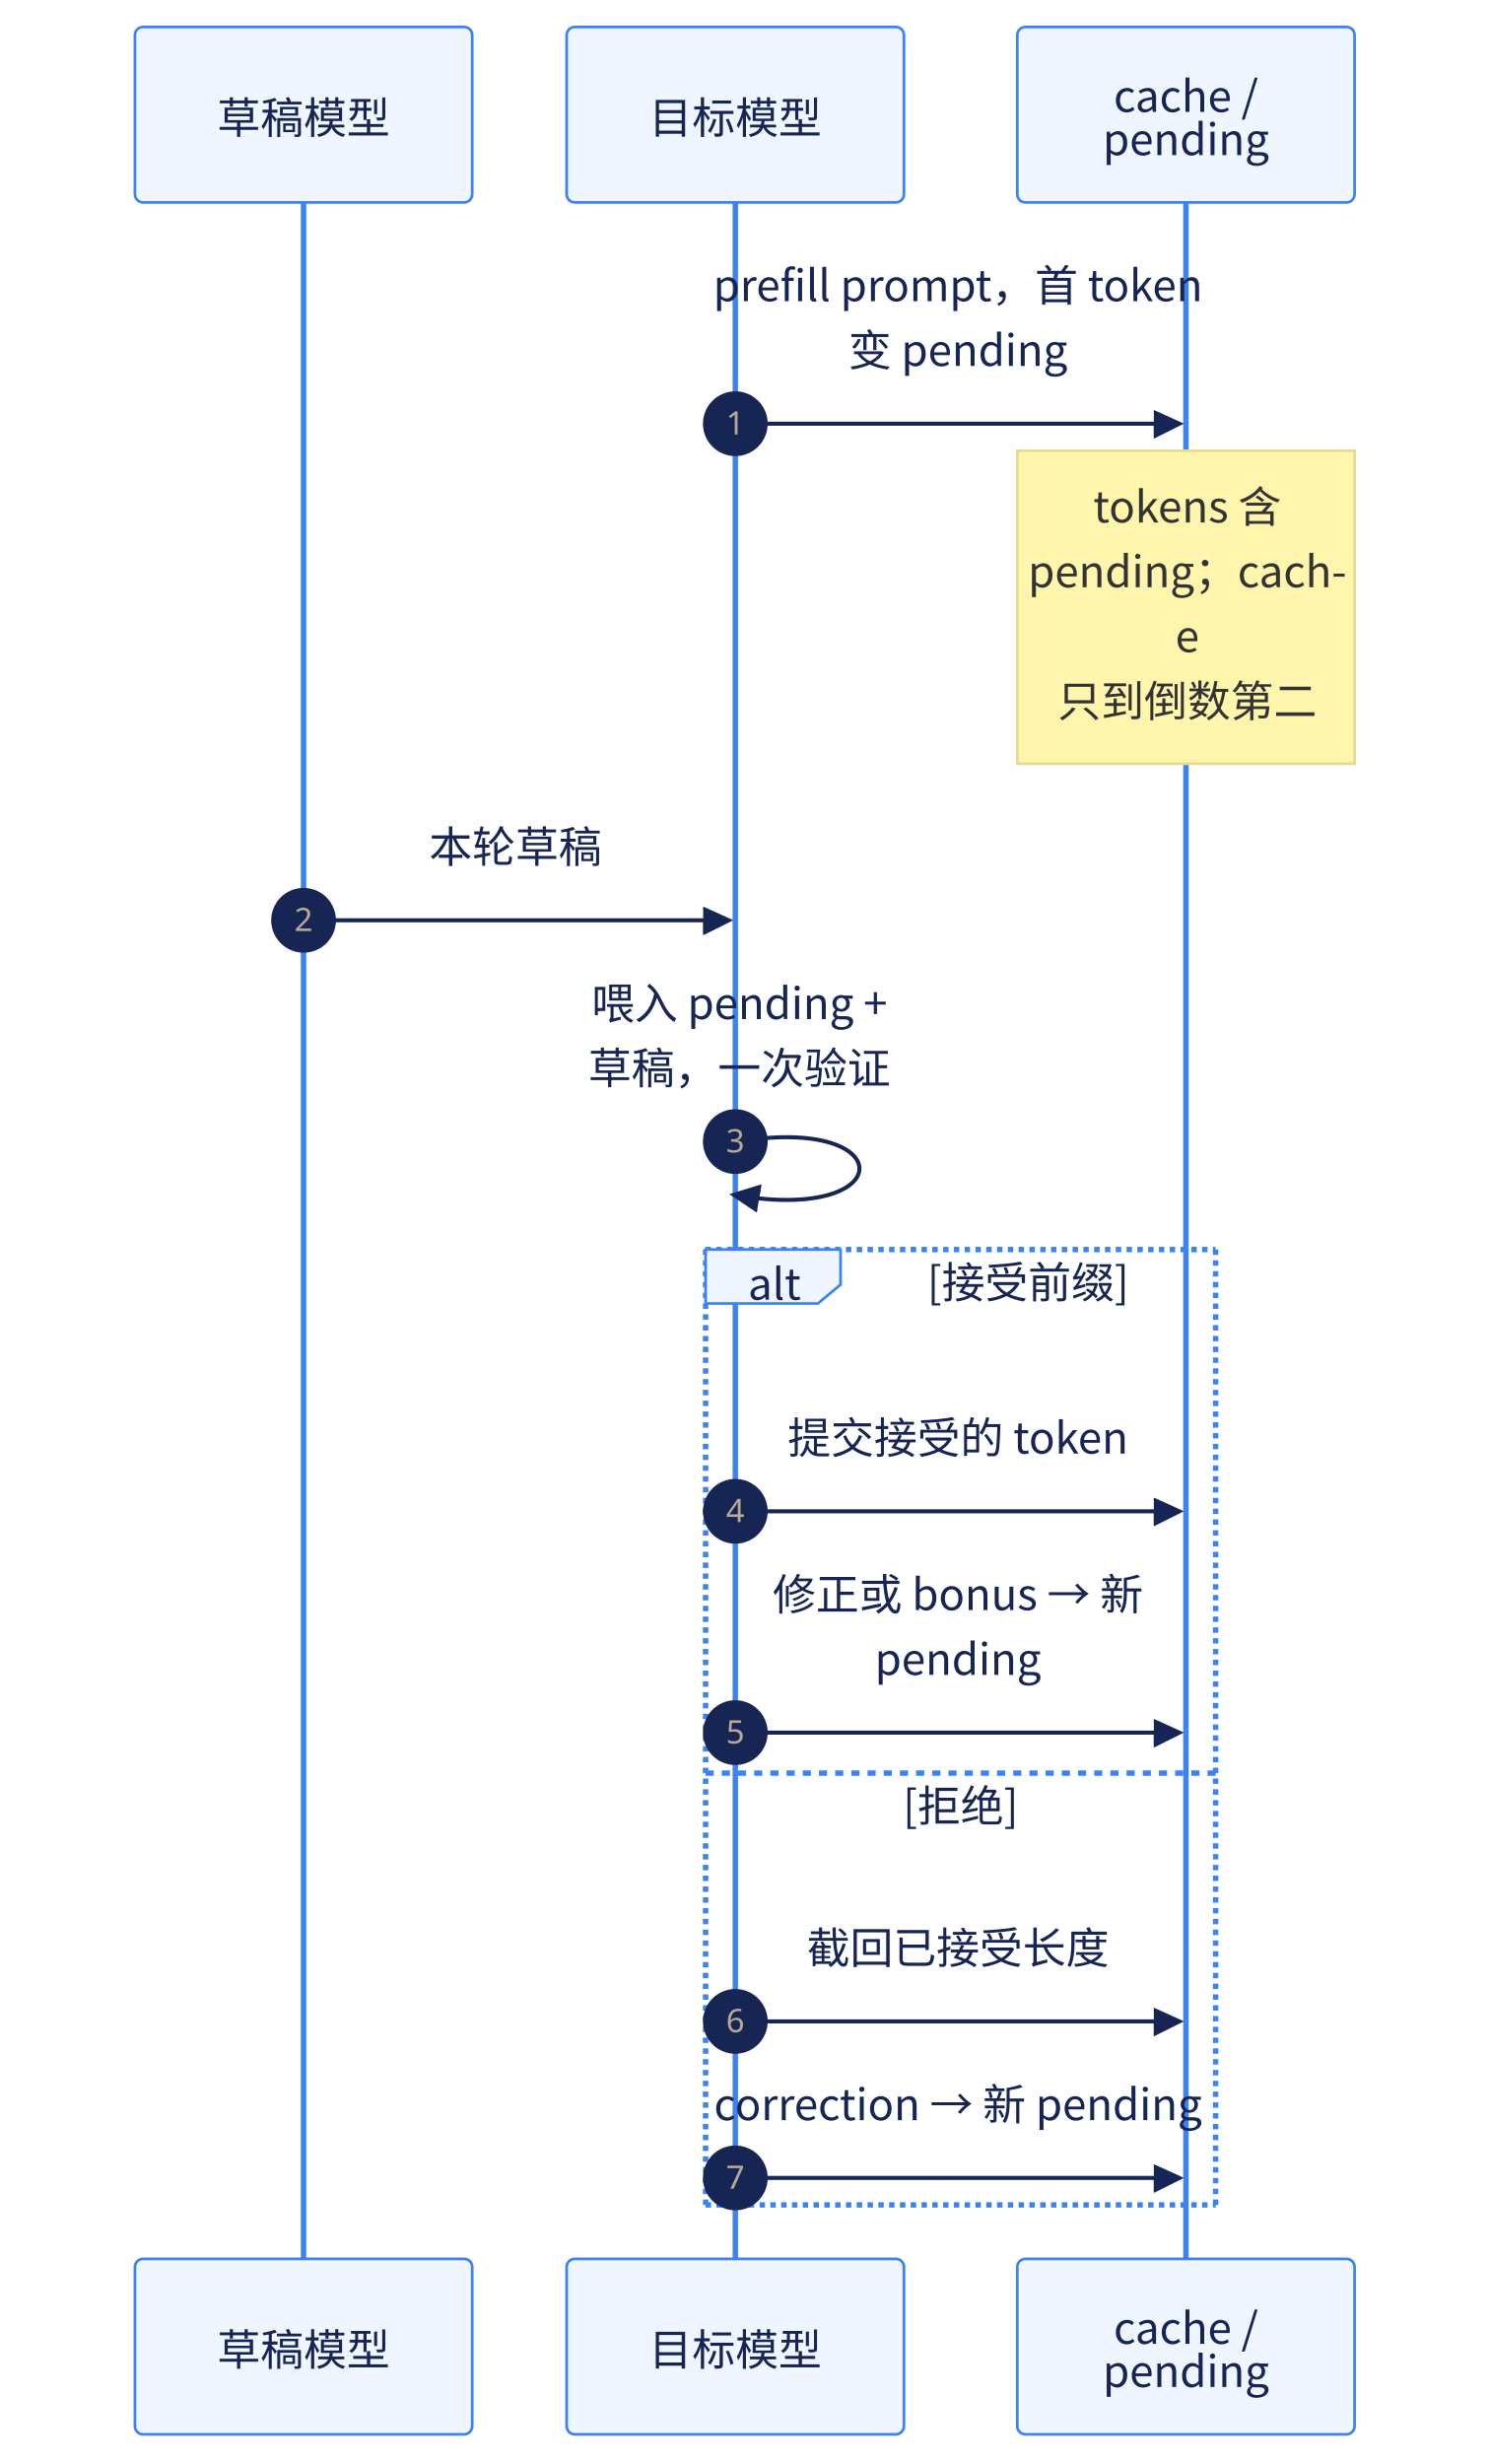
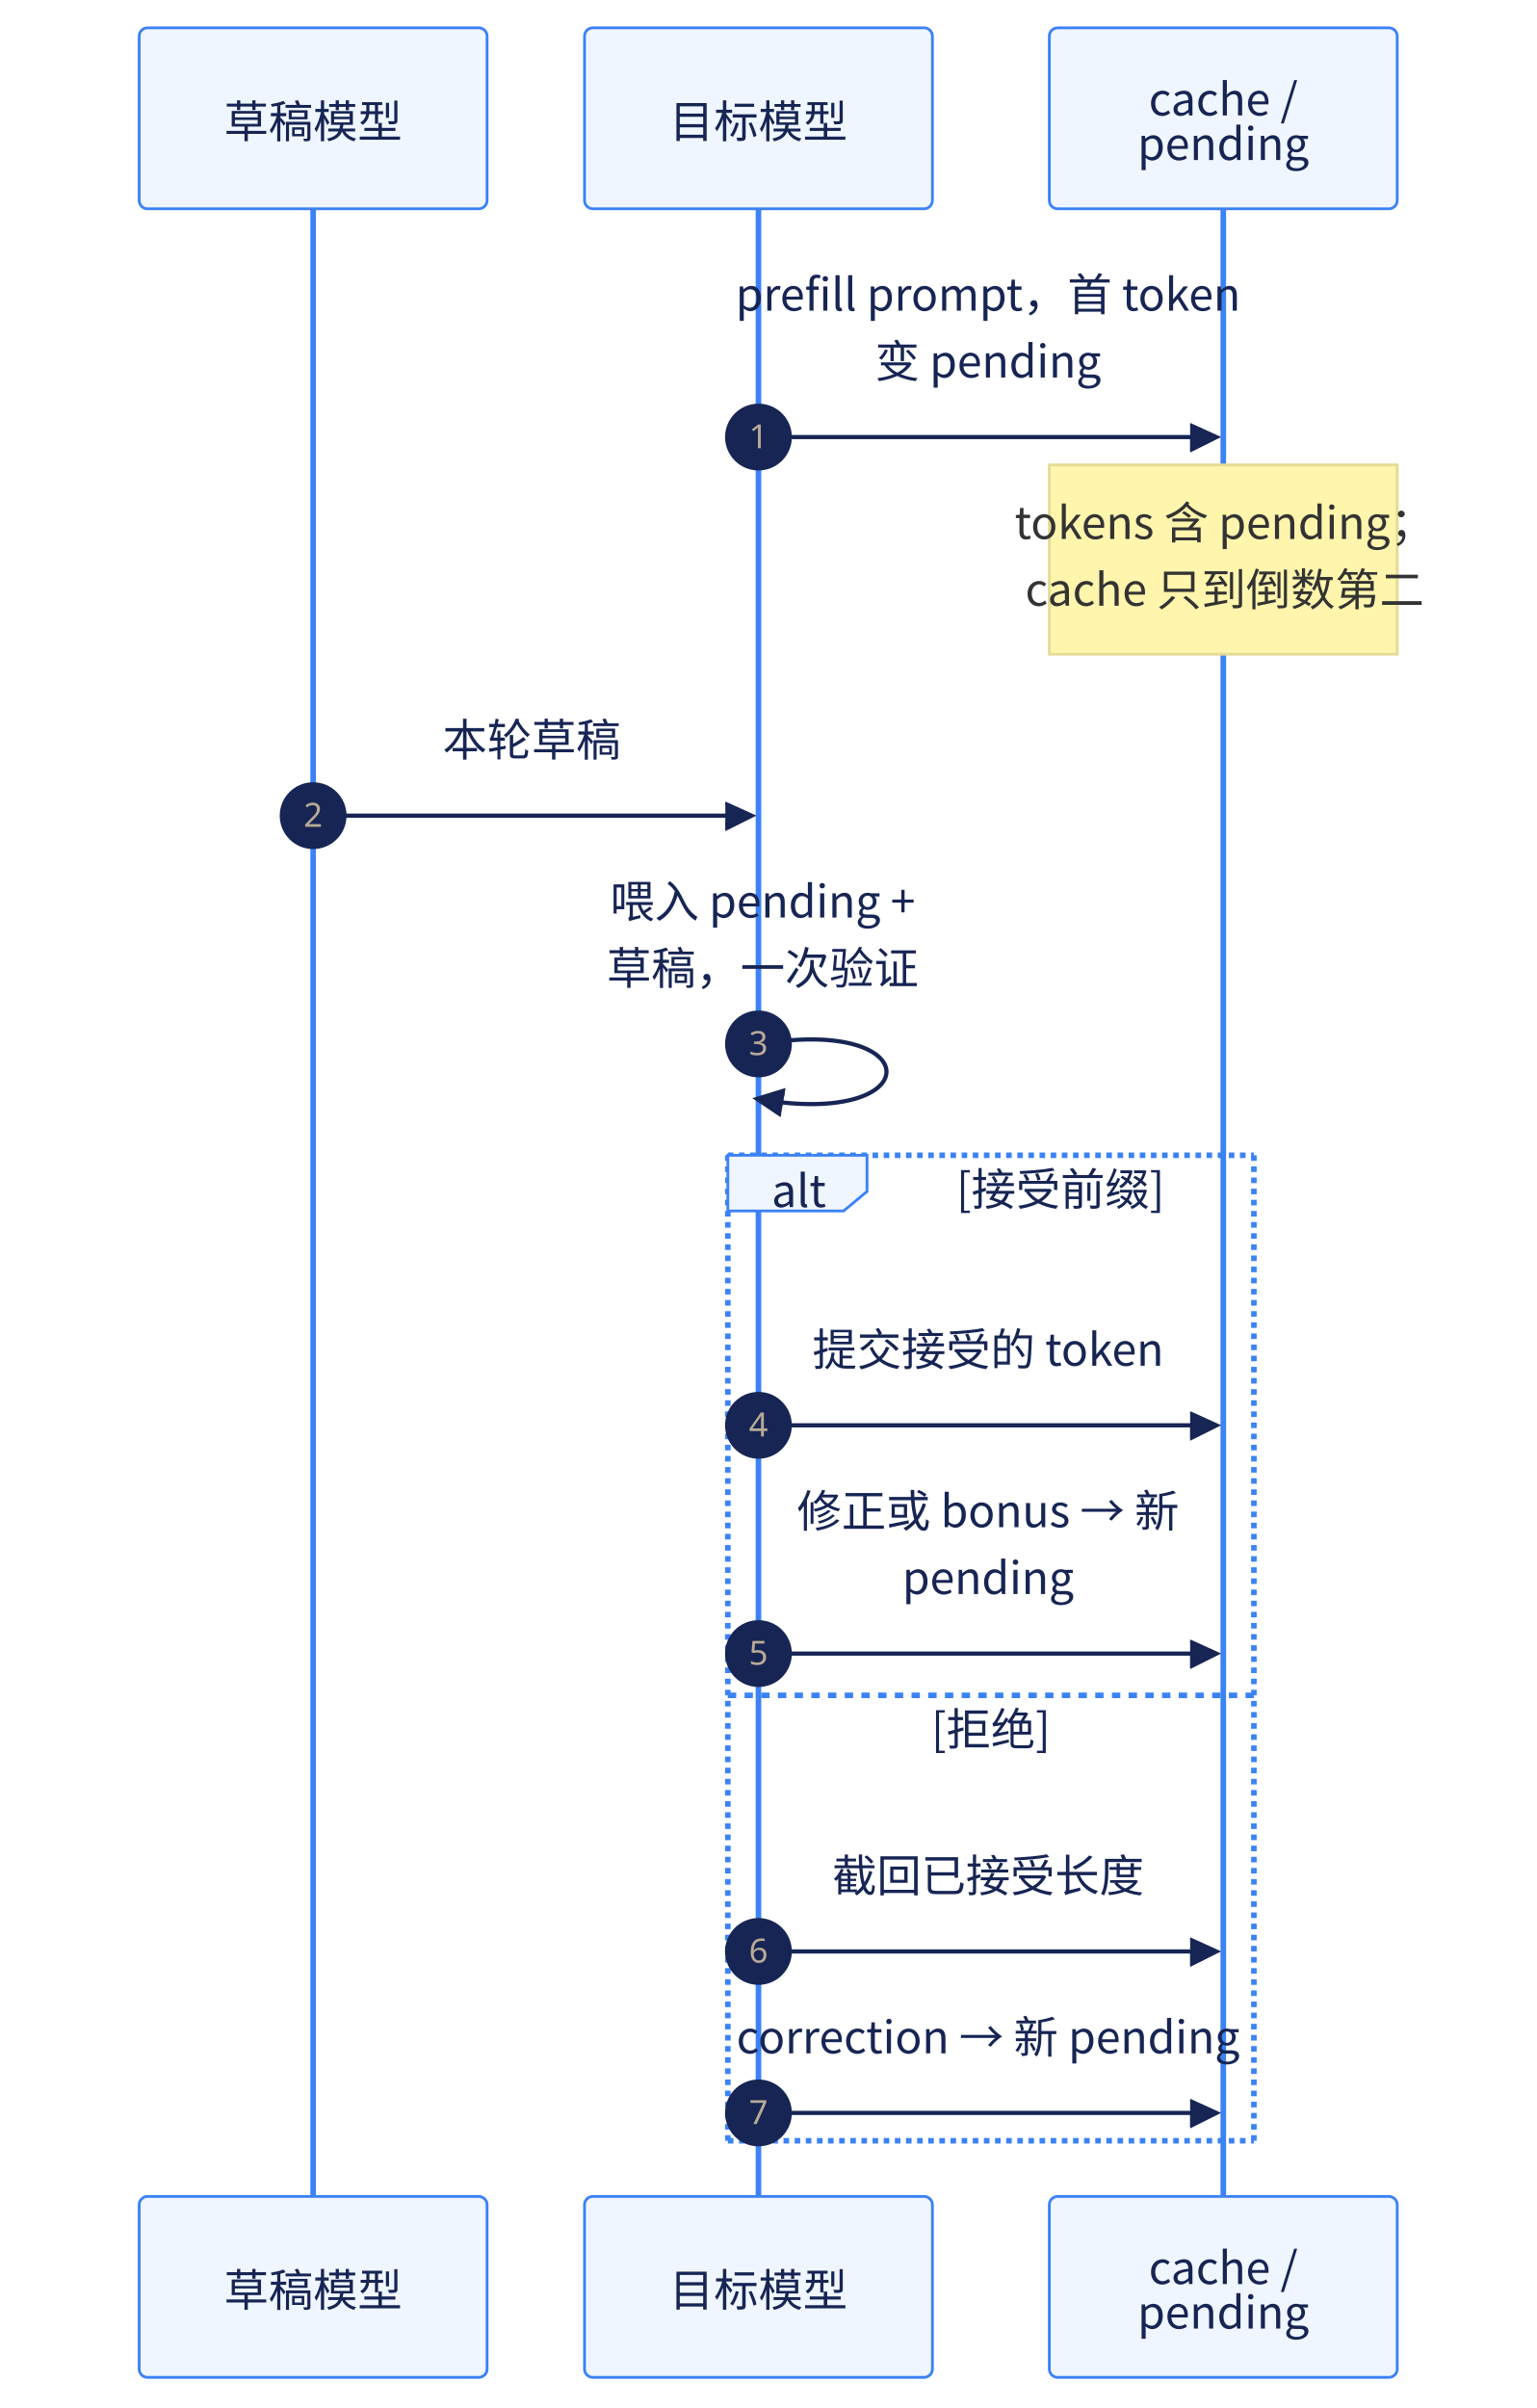
- <svg xmlns="http://www.w3.org/2000/svg" id="my-svg" viewBox="-50 -10 552 913" role="graphics-document document" aria-roledescription="sequence" aria-describedby="chart-desc-my-svg" aria-labelledby="chart-title-my-svg" width="552" height="913">
+ <svg xmlns="http://www.w3.org/2000/svg" id="my-svg" viewBox="-50 -10 552 865" role="graphics-document document" aria-roledescription="sequence" aria-describedby="chart-desc-my-svg" aria-labelledby="chart-title-my-svg" width="552" height="865">
  <g>
-     <rect x="327" y="827" fill="#eaeaea" stroke="#666" width="125" height="65" name="Cache" rx="3" ry="3" class="actor actor-bottom" />
-     <text x="389.5" y="859.5" dominant-baseline="central" alignment-baseline="central" class="actor actor-box" style="text-anchor: middle; font-size: 16px; font-weight: 400; font-family: &quot;PingFang SC&quot;, &quot;Noto Sans CJK SC&quot;, &quot;Microsoft YaHei&quot;, sans-serif;">
+     <rect x="327" y="779" fill="#eaeaea" stroke="#666" width="125" height="65" name="Cache" rx="3" ry="3" class="actor actor-bottom" />
+     <text x="389.5" y="811.5" dominant-baseline="central" alignment-baseline="central" class="actor actor-box" style="text-anchor: middle; font-size: 16px; font-weight: 400; font-family: &quot;PingFang SC&quot;, &quot;Noto Sans CJK SC&quot;, &quot;Microsoft YaHei&quot;, sans-serif;">
      <tspan x="389.5" dy="-8">cache /</tspan>
    </text>
-     <text x="389.5" y="859.5" dominant-baseline="central" alignment-baseline="central" class="actor actor-box" style="text-anchor: middle; font-size: 16px; font-weight: 400; font-family: &quot;PingFang SC&quot;, &quot;Noto Sans CJK SC&quot;, &quot;Microsoft YaHei&quot;, sans-serif;">
+     <text x="389.5" y="811.5" dominant-baseline="central" alignment-baseline="central" class="actor actor-box" style="text-anchor: middle; font-size: 16px; font-weight: 400; font-family: &quot;PingFang SC&quot;, &quot;Noto Sans CJK SC&quot;, &quot;Microsoft YaHei&quot;, sans-serif;">
      <tspan x="389.5" dy="8">pending</tspan>
    </text>
  </g>
  <g>
-     <rect x="160" y="827" fill="#eaeaea" stroke="#666" width="125" height="65" name="Target" rx="3" ry="3" class="actor actor-bottom" />
-     <text x="222.5" y="859.5" dominant-baseline="central" alignment-baseline="central" class="actor actor-box" style="text-anchor: middle; font-size: 16px; font-weight: 400; font-family: &quot;PingFang SC&quot;, &quot;Noto Sans CJK SC&quot;, &quot;Microsoft YaHei&quot;, sans-serif;">
+     <rect x="160" y="779" fill="#eaeaea" stroke="#666" width="125" height="65" name="Target" rx="3" ry="3" class="actor actor-bottom" />
+     <text x="222.5" y="811.5" dominant-baseline="central" alignment-baseline="central" class="actor actor-box" style="text-anchor: middle; font-size: 16px; font-weight: 400; font-family: &quot;PingFang SC&quot;, &quot;Noto Sans CJK SC&quot;, &quot;Microsoft YaHei&quot;, sans-serif;">
      <tspan x="222.5" dy="0">目标模型</tspan>
    </text>
  </g>
  <g>
-     <rect x="0" y="827" fill="#eaeaea" stroke="#666" width="125" height="65" name="Draft" rx="3" ry="3" class="actor actor-bottom" />
-     <text x="62.5" y="859.5" dominant-baseline="central" alignment-baseline="central" class="actor actor-box" style="text-anchor: middle; font-size: 16px; font-weight: 400; font-family: &quot;PingFang SC&quot;, &quot;Noto Sans CJK SC&quot;, &quot;Microsoft YaHei&quot;, sans-serif;">
+     <rect x="0" y="779" fill="#eaeaea" stroke="#666" width="125" height="65" name="Draft" rx="3" ry="3" class="actor actor-bottom" />
+     <text x="62.5" y="811.5" dominant-baseline="central" alignment-baseline="central" class="actor actor-box" style="text-anchor: middle; font-size: 16px; font-weight: 400; font-family: &quot;PingFang SC&quot;, &quot;Noto Sans CJK SC&quot;, &quot;Microsoft YaHei&quot;, sans-serif;">
      <tspan x="62.5" dy="0">草稿模型</tspan>
    </text>
  </g>
  <g>
-     <line id="actor2" x1="389.5" y1="65" x2="389.5" y2="827" class="actor-line 200" stroke-width="0.5px" stroke="#999" name="Cache" data-et="life-line" data-id="Cache" />
+     <line id="actor2" x1="389.5" y1="65" x2="389.5" y2="779" class="actor-line 200" stroke-width="0.5px" stroke="#999" name="Cache" data-et="life-line" data-id="Cache" />
    <g id="root-2" data-et="participant" data-type="participant" data-id="Cache">
      <rect x="327" y="0" fill="#eaeaea" stroke="#666" width="125" height="65" name="Cache" rx="3" ry="3" class="actor actor-top" />
      <text x="389.5" y="32.5" dominant-baseline="central" alignment-baseline="central" class="actor actor-box" style="text-anchor: middle; font-size: 16px; font-weight: 400; font-family: &quot;PingFang SC&quot;, &quot;Noto Sans CJK SC&quot;, &quot;Microsoft YaHei&quot;, sans-serif;">
        <tspan x="389.5" dy="-8">cache /</tspan>
      </text>
      <text x="389.5" y="32.5" dominant-baseline="central" alignment-baseline="central" class="actor actor-box" style="text-anchor: middle; font-size: 16px; font-weight: 400; font-family: &quot;PingFang SC&quot;, &quot;Noto Sans CJK SC&quot;, &quot;Microsoft YaHei&quot;, sans-serif;">
        <tspan x="389.5" dy="8">pending</tspan>
      </text>
    </g>
  </g>
  <g>
-     <line id="actor1" x1="222.5" y1="65" x2="222.5" y2="827" class="actor-line 200" stroke-width="0.5px" stroke="#999" name="Target" data-et="life-line" data-id="Target" />
+     <line id="actor1" x1="222.5" y1="65" x2="222.5" y2="779" class="actor-line 200" stroke-width="0.5px" stroke="#999" name="Target" data-et="life-line" data-id="Target" />
    <g id="root-1" data-et="participant" data-type="participant" data-id="Target">
      <rect x="160" y="0" fill="#eaeaea" stroke="#666" width="125" height="65" name="Target" rx="3" ry="3" class="actor actor-top" />
      <text x="222.5" y="32.5" dominant-baseline="central" alignment-baseline="central" class="actor actor-box" style="text-anchor: middle; font-size: 16px; font-weight: 400; font-family: &quot;PingFang SC&quot;, &quot;Noto Sans CJK SC&quot;, &quot;Microsoft YaHei&quot;, sans-serif;">
        <tspan x="222.5" dy="0">目标模型</tspan>
      </text>
    </g>
  </g>
  <g>
-     <line id="actor0" x1="62.5" y1="65" x2="62.5" y2="827" class="actor-line 200" stroke-width="0.5px" stroke="#999" name="Draft" data-et="life-line" data-id="Draft" />
+     <line id="actor0" x1="62.5" y1="65" x2="62.5" y2="779" class="actor-line 200" stroke-width="0.5px" stroke="#999" name="Draft" data-et="life-line" data-id="Draft" />
    <g id="root-0" data-et="participant" data-type="participant" data-id="Draft">
      <rect x="0" y="0" fill="#eaeaea" stroke="#666" width="125" height="65" name="Draft" rx="3" ry="3" class="actor actor-top" />
      <text x="62.5" y="32.5" dominant-baseline="central" alignment-baseline="central" class="actor actor-box" style="text-anchor: middle; font-size: 16px; font-weight: 400; font-family: &quot;PingFang SC&quot;, &quot;Noto Sans CJK SC&quot;, &quot;Microsoft YaHei&quot;, sans-serif;">
        <tspan x="62.5" dy="0">草稿模型</tspan>
      </text>
    </g>
  </g>
  <style>#my-svg{font-family:"PingFang SC","Noto Sans CJK SC","Microsoft YaHei",sans-serif;font-size:18px;fill:#172554;}@keyframes edge-animation-frame{from{stroke-dashoffset:0;}}@keyframes dash{to{stroke-dashoffset:0;}}#my-svg .edge-animation-slow{stroke-dasharray:9,5!important;stroke-dashoffset:900;animation:dash 50s linear infinite;stroke-linecap:round;}#my-svg .edge-animation-fast{stroke-dasharray:9,5!important;stroke-dashoffset:900;animation:dash 20s linear infinite;stroke-linecap:round;}#my-svg .error-icon{fill:#fff7ed;}#my-svg .error-text{fill:#000812;stroke:#000812;}#my-svg .edge-thickness-normal{stroke-width:1px;}#my-svg .edge-thickness-thick{stroke-width:3.5px;}#my-svg .edge-pattern-solid{stroke-dasharray:0;}#my-svg .edge-thickness-invisible{stroke-width:0;fill:none;}#my-svg .edge-pattern-dashed{stroke-dasharray:3;}#my-svg .edge-pattern-dotted{stroke-dasharray:2;}#my-svg .marker{fill:#475569;stroke:#475569;}#my-svg .marker.cross{stroke:#475569;}#my-svg svg{font-family:"PingFang SC","Noto Sans CJK SC","Microsoft YaHei",sans-serif;font-size:18px;}#my-svg p{margin:0;}#my-svg .actor{stroke:#3b82f6;fill:#eff6ff;stroke-width:1;}#my-svg rect.actor.outer-path[data-look="neo"]{filter:drop-shadow( 1px 2px 2px rgba(185,185,185,1));}#my-svg rect.note[data-look="neo"]{stroke:hsl(52.683, 60%, 73.922%);fill:#fff5ad;filter:drop-shadow( 1px 2px 2px rgba(185,185,185,1));}#my-svg text.actor&gt;tspan{fill:#172554;stroke:none;}#my-svg .actor-line{stroke:#3b82f6;}#my-svg .innerArc{stroke-width:1.5;stroke-dasharray:none;}#my-svg .messageLine0{stroke-width:1.5;stroke-dasharray:none;stroke:#172554;}#my-svg .messageLine1{stroke-width:1.5;stroke-dasharray:2,2;stroke:#172554;}#my-svg [id$="-arrowhead"] path{fill:#172554;stroke:#172554;}#my-svg .sequenceNumber{fill:#b8aa96;}#my-svg [id$="-sequencenumber"]{fill:#172554;}#my-svg [id$="-crosshead"] path{fill:#172554;stroke:#172554;}#my-svg .messageText{fill:#172554;stroke:none;}#my-svg .labelBox{stroke:#3b82f6;fill:#eff6ff;filter:none;}#my-svg .labelText,#my-svg .labelText&gt;tspan{fill:#172554;stroke:none;}#my-svg .loopText,#my-svg .loopText&gt;tspan{fill:#172554;stroke:none;}#my-svg .sectionTitle,#my-svg .sectionTitle&gt;tspan{fill:#172554;stroke:none;}#my-svg .loopLine{stroke-width:2px;stroke-dasharray:2,2;stroke:#3b82f6;fill:#3b82f6;}#my-svg .note{stroke:hsl(52.683, 60%, 73.922%);fill:#fff5ad;}#my-svg .noteText,#my-svg .noteText&gt;tspan{fill:#333;stroke:none;font-weight:normal;}#my-svg .activation0{fill:#ecfdf5;stroke:hsl(151.765, 80.952%, 85.882%);}#my-svg .activation1{fill:#ecfdf5;stroke:hsl(151.765, 80.952%, 85.882%);}#my-svg .activation2{fill:#ecfdf5;stroke:hsl(151.765, 80.952%, 85.882%);}#my-svg .actorPopupMenu{position:absolute;}#my-svg .actorPopupMenuPanel{position:absolute;fill:#eff6ff;box-shadow:0px 8px 16px 0px rgba(0,0,0,0.2);filter:drop-shadow(3px 5px 2px rgb(0 0 0 / 0.4));}#my-svg .actor-man circle,#my-svg line{fill:#eff6ff;stroke-width:2px;}#my-svg g rect.rect{filter:drop-shadow( 1px 2px 2px rgba(185,185,185,1));stroke:#3b82f6;}#my-svg .node .neo-node{stroke:#3b82f6;}#my-svg [data-look="neo"].node rect,#my-svg [data-look="neo"].cluster rect,#my-svg [data-look="neo"].node polygon{stroke:url(#my-svg-gradient);filter:drop-shadow( 1px 2px 2px rgba(185,185,185,1));}#my-svg [data-look="neo"].swimlane.cluster rect{filter:none;}#my-svg [data-look="neo"].node path{stroke:url(#my-svg-gradient);stroke-width:1px;}#my-svg [data-look="neo"].node .outer-path{filter:drop-shadow( 1px 2px 2px rgba(185,185,185,1));}#my-svg [data-look="neo"].node .neo-line path{stroke:#3b82f6;filter:none;}#my-svg [data-look="neo"].node circle{stroke:url(#my-svg-gradient);filter:drop-shadow( 1px 2px 2px rgba(185,185,185,1));}#my-svg [data-look="neo"].node circle .state-start{fill:#000000;}#my-svg [data-look="neo"].icon-shape .icon{fill:url(#my-svg-gradient);filter:drop-shadow( 1px 2px 2px rgba(185,185,185,1));}#my-svg [data-look="neo"].icon-shape .icon-neo path{stroke:url(#my-svg-gradient);filter:drop-shadow( 1px 2px 2px rgba(185,185,185,1));}#my-svg :root{--mermaid-font-family:"PingFang SC","Noto Sans CJK SC","Microsoft YaHei",sans-serif;}</style>
  <g />
  <defs>
    <symbol id="my-svg-computer" width="24" height="24">
      <path transform="scale(.5)" d="M2 2v13h20v-13h-20zm18 11h-16v-9h16v9zm-10.228 6l.466-1h3.524l.467 1h-4.457zm14.228 3h-24l2-6h2.104l-1.33 4h18.45l-1.297-4h2.073l2 6zm-5-10h-14v-7h14v7z" />
    </symbol>
  </defs>
  <defs>
    <symbol id="my-svg-database" fill-rule="evenodd" clip-rule="evenodd">
      <path transform="scale(.5)" d="M12.258.001l.256.004.255.005.253.008.251.01.249.012.247.015.246.016.242.019.241.02.239.023.236.024.233.027.231.028.229.031.225.032.223.034.22.036.217.038.214.04.211.041.208.043.205.045.201.046.198.048.194.05.191.051.187.053.183.054.18.056.175.057.172.059.168.06.163.061.16.063.155.064.15.066.074.033.073.033.071.034.07.034.069.035.068.035.067.035.066.035.064.036.064.036.062.036.06.036.06.037.058.037.058.037.055.038.055.038.053.038.052.038.051.039.05.039.048.039.047.039.045.04.044.04.043.04.041.04.04.041.039.041.037.041.036.041.034.041.033.042.032.042.03.042.029.042.027.042.026.043.024.043.023.043.021.043.02.043.018.044.017.043.015.044.013.044.012.044.011.045.009.044.007.045.006.045.004.045.002.045.001.045v17l-.001.045-.002.045-.004.045-.006.045-.007.045-.009.044-.011.045-.012.044-.013.044-.015.044-.017.043-.018.044-.02.043-.021.043-.023.043-.024.043-.026.043-.027.042-.029.042-.03.042-.032.042-.033.042-.034.041-.036.041-.037.041-.039.041-.04.041-.041.04-.043.04-.044.04-.045.04-.047.039-.048.039-.05.039-.051.039-.052.038-.053.038-.055.038-.055.038-.058.037-.058.037-.06.037-.06.036-.062.036-.064.036-.064.036-.066.035-.067.035-.068.035-.069.035-.07.034-.071.034-.073.033-.074.033-.15.066-.155.064-.16.063-.163.061-.168.06-.172.059-.175.057-.18.056-.183.054-.187.053-.191.051-.194.05-.198.048-.201.046-.205.045-.208.043-.211.041-.214.04-.217.038-.22.036-.223.034-.225.032-.229.031-.231.028-.233.027-.236.024-.239.023-.241.02-.242.019-.246.016-.247.015-.249.012-.251.01-.253.008-.255.005-.256.004-.258.001-.258-.001-.256-.004-.255-.005-.253-.008-.251-.01-.249-.012-.247-.015-.245-.016-.243-.019-.241-.02-.238-.023-.236-.024-.234-.027-.231-.028-.228-.031-.226-.032-.223-.034-.22-.036-.217-.038-.214-.04-.211-.041-.208-.043-.204-.045-.201-.046-.198-.048-.195-.05-.19-.051-.187-.053-.184-.054-.179-.056-.176-.057-.172-.059-.167-.06-.164-.061-.159-.063-.155-.064-.151-.066-.074-.033-.072-.033-.072-.034-.07-.034-.069-.035-.068-.035-.067-.035-.066-.035-.064-.036-.063-.036-.062-.036-.061-.036-.06-.037-.058-.037-.057-.037-.056-.038-.055-.038-.053-.038-.052-.038-.051-.039-.049-.039-.049-.039-.046-.039-.046-.04-.044-.04-.043-.04-.041-.04-.04-.041-.039-.041-.037-.041-.036-.041-.034-.041-.033-.042-.032-.042-.03-.042-.029-.042-.027-.042-.026-.043-.024-.043-.023-.043-.021-.043-.02-.043-.018-.044-.017-.043-.015-.044-.013-.044-.012-.044-.011-.045-.009-.044-.007-.045-.006-.045-.004-.045-.002-.045-.001-.045v-17l.001-.045.002-.045.004-.045.006-.045.007-.045.009-.044.011-.045.012-.044.013-.044.015-.044.017-.043.018-.044.02-.043.021-.043.023-.043.024-.043.026-.043.027-.042.029-.042.03-.042.032-.042.033-.042.034-.041.036-.041.037-.041.039-.041.04-.041.041-.04.043-.04.044-.04.046-.04.046-.039.049-.039.049-.039.051-.039.052-.038.053-.038.055-.038.056-.038.057-.037.058-.037.06-.037.061-.036.062-.036.063-.036.064-.036.066-.035.067-.035.068-.035.069-.035.07-.034.072-.034.072-.033.074-.033.151-.066.155-.064.159-.063.164-.061.167-.06.172-.059.176-.057.179-.056.184-.054.187-.053.19-.051.195-.05.198-.048.201-.046.204-.045.208-.043.211-.041.214-.04.217-.038.22-.036.223-.034.226-.032.228-.031.231-.028.234-.027.236-.024.238-.023.241-.02.243-.019.245-.016.247-.015.249-.012.251-.01.253-.008.255-.005.256-.004.258-.001.258.001zm-9.258 20.499v.01l.001.021.003.021.004.022.005.021.006.022.007.022.009.023.01.022.011.023.012.023.013.023.015.023.016.024.017.023.018.024.019.024.021.024.022.025.023.024.024.025.052.049.056.05.061.051.066.051.07.051.075.051.079.052.084.052.088.052.092.052.097.052.102.051.105.052.11.052.114.051.119.051.123.051.127.05.131.05.135.05.139.048.144.049.147.047.152.047.155.047.16.045.163.045.167.043.171.043.176.041.178.041.183.039.187.039.19.037.194.035.197.035.202.033.204.031.209.03.212.029.216.027.219.025.222.024.226.021.23.02.233.018.236.016.24.015.243.012.246.01.249.008.253.005.256.004.259.001.26-.001.257-.004.254-.005.25-.008.247-.011.244-.012.241-.014.237-.016.233-.018.231-.021.226-.021.224-.024.22-.026.216-.027.212-.028.21-.031.205-.031.202-.034.198-.034.194-.036.191-.037.187-.039.183-.04.179-.04.175-.042.172-.043.168-.044.163-.045.16-.046.155-.046.152-.047.148-.048.143-.049.139-.049.136-.05.131-.05.126-.05.123-.051.118-.052.114-.051.11-.052.106-.052.101-.052.096-.052.092-.052.088-.053.083-.051.079-.052.074-.052.07-.051.065-.051.06-.051.056-.05.051-.05.023-.024.023-.025.021-.024.02-.024.019-.024.018-.024.017-.024.015-.023.014-.024.013-.023.012-.023.01-.023.01-.022.008-.022.006-.022.006-.022.004-.022.004-.021.001-.021.001-.021v-4.127l-.077.055-.08.053-.083.054-.085.053-.087.052-.09.052-.093.051-.095.05-.097.05-.1.049-.102.049-.105.048-.106.047-.109.047-.111.046-.114.045-.115.045-.118.044-.12.043-.122.042-.124.042-.126.041-.128.04-.13.04-.132.038-.134.038-.135.037-.138.037-.139.035-.142.035-.143.034-.144.033-.147.032-.148.031-.15.03-.151.03-.153.029-.154.027-.156.027-.158.026-.159.025-.161.024-.162.023-.163.022-.165.021-.166.02-.167.019-.169.018-.169.017-.171.016-.173.015-.173.014-.175.013-.175.012-.177.011-.178.01-.179.008-.179.008-.181.006-.182.005-.182.004-.184.003-.184.002h-.37l-.184-.002-.184-.003-.182-.004-.182-.005-.181-.006-.179-.008-.179-.008-.178-.01-.176-.011-.176-.012-.175-.013-.173-.014-.172-.015-.171-.016-.17-.017-.169-.018-.167-.019-.166-.02-.165-.021-.163-.022-.162-.023-.161-.024-.159-.025-.157-.026-.156-.027-.155-.027-.153-.029-.151-.03-.15-.03-.148-.031-.146-.032-.145-.033-.143-.034-.141-.035-.14-.035-.137-.037-.136-.037-.134-.038-.132-.038-.13-.04-.128-.04-.126-.041-.124-.042-.122-.042-.12-.044-.117-.043-.116-.045-.113-.045-.112-.046-.109-.047-.106-.047-.105-.048-.102-.049-.1-.049-.097-.05-.095-.05-.093-.052-.09-.051-.087-.052-.085-.053-.083-.054-.08-.054-.077-.054v4.127zm0-5.654v.011l.001.021.003.021.004.021.005.022.006.022.007.022.009.022.01.022.011.023.012.023.013.023.015.024.016.023.017.024.018.024.019.024.021.024.022.024.023.025.024.024.052.05.056.05.061.05.066.051.07.051.075.052.079.051.084.052.088.052.092.052.097.052.102.052.105.052.11.051.114.051.119.052.123.05.127.051.131.05.135.049.139.049.144.048.147.048.152.047.155.046.16.045.163.045.167.044.171.042.176.042.178.04.183.04.187.038.19.037.194.036.197.034.202.033.204.032.209.03.212.028.216.027.219.025.222.024.226.022.23.02.233.018.236.016.24.014.243.012.246.01.249.008.253.006.256.003.259.001.26-.001.257-.003.254-.006.25-.008.247-.01.244-.012.241-.015.237-.016.233-.018.231-.02.226-.022.224-.024.22-.025.216-.027.212-.029.21-.03.205-.032.202-.033.198-.035.194-.036.191-.037.187-.039.183-.039.179-.041.175-.042.172-.043.168-.044.163-.045.16-.045.155-.047.152-.047.148-.048.143-.048.139-.05.136-.049.131-.05.126-.051.123-.051.118-.051.114-.052.11-.052.106-.052.101-.052.096-.052.092-.052.088-.052.083-.052.079-.052.074-.051.07-.052.065-.051.06-.05.056-.051.051-.049.023-.025.023-.024.021-.025.02-.024.019-.024.018-.024.017-.024.015-.023.014-.023.013-.024.012-.022.01-.023.01-.023.008-.022.006-.022.006-.022.004-.021.004-.022.001-.021.001-.021v-4.139l-.077.054-.08.054-.083.054-.085.052-.087.053-.09.051-.093.051-.095.051-.097.05-.1.049-.102.049-.105.048-.106.047-.109.047-.111.046-.114.045-.115.044-.118.044-.12.044-.122.042-.124.042-.126.041-.128.04-.13.039-.132.039-.134.038-.135.037-.138.036-.139.036-.142.035-.143.033-.144.033-.147.033-.148.031-.15.03-.151.03-.153.028-.154.028-.156.027-.158.026-.159.025-.161.024-.162.023-.163.022-.165.021-.166.02-.167.019-.169.018-.169.017-.171.016-.173.015-.173.014-.175.013-.175.012-.177.011-.178.009-.179.009-.179.007-.181.007-.182.005-.182.004-.184.003-.184.002h-.37l-.184-.002-.184-.003-.182-.004-.182-.005-.181-.007-.179-.007-.179-.009-.178-.009-.176-.011-.176-.012-.175-.013-.173-.014-.172-.015-.171-.016-.17-.017-.169-.018-.167-.019-.166-.02-.165-.021-.163-.022-.162-.023-.161-.024-.159-.025-.157-.026-.156-.027-.155-.028-.153-.028-.151-.03-.15-.03-.148-.031-.146-.033-.145-.033-.143-.033-.141-.035-.14-.036-.137-.036-.136-.037-.134-.038-.132-.039-.13-.039-.128-.04-.126-.041-.124-.042-.122-.043-.12-.043-.117-.044-.116-.044-.113-.046-.112-.046-.109-.046-.106-.047-.105-.048-.102-.049-.1-.049-.097-.05-.095-.051-.093-.051-.09-.051-.087-.053-.085-.052-.083-.054-.08-.054-.077-.054v4.139zm0-5.666v.011l.001.02.003.022.004.021.005.022.006.021.007.022.009.023.01.022.011.023.012.023.013.023.015.023.016.024.017.024.018.023.019.024.021.025.022.024.023.024.024.025.052.05.056.05.061.05.066.051.07.051.075.052.079.051.084.052.088.052.092.052.097.052.102.052.105.051.11.052.114.051.119.051.123.051.127.05.131.05.135.05.139.049.144.048.147.048.152.047.155.046.16.045.163.045.167.043.171.043.176.042.178.04.183.04.187.038.19.037.194.036.197.034.202.033.204.032.209.03.212.028.216.027.219.025.222.024.226.021.23.02.233.018.236.017.24.014.243.012.246.01.249.008.253.006.256.003.259.001.26-.001.257-.003.254-.006.25-.008.247-.01.244-.013.241-.014.237-.016.233-.018.231-.02.226-.022.224-.024.22-.025.216-.027.212-.029.21-.03.205-.032.202-.033.198-.035.194-.036.191-.037.187-.039.183-.039.179-.041.175-.042.172-.043.168-.044.163-.045.16-.045.155-.047.152-.047.148-.048.143-.049.139-.049.136-.049.131-.051.126-.05.123-.051.118-.052.114-.051.11-.052.106-.052.101-.052.096-.052.092-.052.088-.052.083-.052.079-.052.074-.052.07-.051.065-.051.06-.051.056-.05.051-.049.023-.025.023-.025.021-.024.02-.024.019-.024.018-.024.017-.024.015-.023.014-.024.013-.023.012-.023.01-.022.01-.023.008-.022.006-.022.006-.022.004-.022.004-.021.001-.021.001-.021v-4.153l-.077.054-.08.054-.083.053-.085.053-.087.053-.09.051-.093.051-.095.051-.097.05-.1.049-.102.048-.105.048-.106.048-.109.046-.111.046-.114.046-.115.044-.118.044-.12.043-.122.043-.124.042-.126.041-.128.04-.13.039-.132.039-.134.038-.135.037-.138.036-.139.036-.142.034-.143.034-.144.033-.147.032-.148.032-.15.03-.151.03-.153.028-.154.028-.156.027-.158.026-.159.024-.161.024-.162.023-.163.023-.165.021-.166.02-.167.019-.169.018-.169.017-.171.016-.173.015-.173.014-.175.013-.175.012-.177.01-.178.01-.179.009-.179.007-.181.006-.182.006-.182.004-.184.003-.184.001-.185.001-.185-.001-.184-.001-.184-.003-.182-.004-.182-.006-.181-.006-.179-.007-.179-.009-.178-.01-.176-.01-.176-.012-.175-.013-.173-.014-.172-.015-.171-.016-.17-.017-.169-.018-.167-.019-.166-.02-.165-.021-.163-.023-.162-.023-.161-.024-.159-.024-.157-.026-.156-.027-.155-.028-.153-.028-.151-.03-.15-.03-.148-.032-.146-.032-.145-.033-.143-.034-.141-.034-.14-.036-.137-.036-.136-.037-.134-.038-.132-.039-.13-.039-.128-.041-.126-.041-.124-.041-.122-.043-.12-.043-.117-.044-.116-.044-.113-.046-.112-.046-.109-.046-.106-.048-.105-.048-.102-.048-.1-.05-.097-.049-.095-.051-.093-.051-.09-.052-.087-.052-.085-.053-.083-.053-.08-.054-.077-.054v4.153zm8.74-8.179l-.257.004-.254.005-.25.008-.247.011-.244.012-.241.014-.237.016-.233.018-.231.021-.226.022-.224.023-.22.026-.216.027-.212.028-.21.031-.205.032-.202.033-.198.034-.194.036-.191.038-.187.038-.183.04-.179.041-.175.042-.172.043-.168.043-.163.045-.16.046-.155.046-.152.048-.148.048-.143.048-.139.049-.136.05-.131.05-.126.051-.123.051-.118.051-.114.052-.11.052-.106.052-.101.052-.096.052-.092.052-.088.052-.083.052-.079.052-.074.051-.07.052-.065.051-.06.05-.056.05-.051.05-.023.025-.023.024-.021.024-.02.025-.019.024-.018.024-.017.023-.015.024-.014.023-.013.023-.012.023-.01.023-.01.022-.008.022-.006.023-.006.021-.004.022-.004.021-.001.021-.001.021.001.021.001.021.004.021.004.022.006.021.006.023.008.022.01.022.01.023.012.023.013.023.014.023.015.024.017.023.018.024.019.024.02.025.021.024.023.024.023.025.051.05.056.05.06.05.065.051.07.052.074.051.079.052.083.052.088.052.092.052.096.052.101.052.106.052.11.052.114.052.118.051.123.051.126.051.131.05.136.05.139.049.143.048.148.048.152.048.155.046.16.046.163.045.168.043.172.043.175.042.179.041.183.04.187.038.191.038.194.036.198.034.202.033.205.032.21.031.212.028.216.027.22.026.224.023.226.022.231.021.233.018.237.016.241.014.244.012.247.011.25.008.254.005.257.004.26.001.26-.001.257-.004.254-.005.25-.008.247-.011.244-.012.241-.014.237-.016.233-.018.231-.021.226-.022.224-.023.22-.026.216-.027.212-.028.21-.031.205-.032.202-.033.198-.034.194-.036.191-.038.187-.038.183-.04.179-.041.175-.042.172-.043.168-.043.163-.045.16-.046.155-.046.152-.048.148-.048.143-.048.139-.049.136-.05.131-.05.126-.051.123-.051.118-.051.114-.052.11-.052.106-.052.101-.052.096-.052.092-.052.088-.052.083-.052.079-.052.074-.051.07-.052.065-.051.06-.05.056-.05.051-.05.023-.025.023-.024.021-.024.02-.025.019-.024.018-.024.017-.023.015-.024.014-.023.013-.023.012-.023.01-.023.01-.022.008-.022.006-.023.006-.021.004-.022.004-.021.001-.021.001-.021-.001-.021-.001-.021-.004-.021-.004-.022-.006-.021-.006-.023-.008-.022-.01-.022-.01-.023-.012-.023-.013-.023-.014-.023-.015-.024-.017-.023-.018-.024-.019-.024-.02-.025-.021-.024-.023-.024-.023-.025-.051-.05-.056-.05-.06-.05-.065-.051-.07-.052-.074-.051-.079-.052-.083-.052-.088-.052-.092-.052-.096-.052-.101-.052-.106-.052-.11-.052-.114-.052-.118-.051-.123-.051-.126-.051-.131-.05-.136-.05-.139-.049-.143-.048-.148-.048-.152-.048-.155-.046-.16-.046-.163-.045-.168-.043-.172-.043-.175-.042-.179-.041-.183-.04-.187-.038-.191-.038-.194-.036-.198-.034-.202-.033-.205-.032-.21-.031-.212-.028-.216-.027-.22-.026-.224-.023-.226-.022-.231-.021-.233-.018-.237-.016-.241-.014-.244-.012-.247-.011-.25-.008-.254-.005-.257-.004-.26-.001-.26.001z" />
    </symbol>
  </defs>
  <defs>
    <symbol id="my-svg-clock" width="24" height="24">
      <path transform="scale(.5)" d="M12 2c5.514 0 10 4.486 10 10s-4.486 10-10 10-10-4.486-10-10 4.486-10 10-10zm0-2c-6.627 0-12 5.373-12 12s5.373 12 12 12 12-5.373 12-12-5.373-12-12-12zm5.848 12.459c.202.038.202.333.001.372-1.907.361-6.045 1.111-6.547 1.111-.719 0-1.301-.582-1.301-1.301 0-.512.77-5.447 1.125-7.445.034-.192.312-.181.343.014l.985 6.238 5.394 1.011z" />
    </symbol>
  </defs>
  <defs>
    <marker id="my-svg-arrowhead" refX="7.9" refY="5" markerUnits="userSpaceOnUse" markerWidth="12" markerHeight="12" orient="auto-start-reverse">
      <path d="M -1 0 L 10 5 L 0 10 z" />
    </marker>
  </defs>
  <defs>
    <marker id="my-svg-crosshead" markerWidth="15" markerHeight="8" orient="auto" refX="4" refY="4.5">
      <path fill="none" stroke="#000000" stroke-width="1pt" d="M 1,2 L 6,7 M 6,2 L 1,7" style="stroke-dasharray: 0, 0;" />
    </marker>
  </defs>
  <defs>
    <marker id="my-svg-filled-head" refX="15.5" refY="7" markerWidth="20" markerHeight="28" orient="auto">
      <path d="M 18,7 L9,13 L14,7 L9,1 Z" />
    </marker>
  </defs>
  <defs>
    <marker id="my-svg-sequencenumber" refX="15" refY="15" markerWidth="60" markerHeight="40" orient="auto">
      <circle cx="15" cy="15" r="6" />
    </marker>
  </defs>
  <defs>
    <marker id="my-svg-solidTopArrowHead" refX="7.9" refY="7.25" markerUnits="userSpaceOnUse" markerWidth="12" markerHeight="12" orient="auto-start-reverse">
      <path d="M 0 0 L 10 8 L 0 8 z" />
    </marker>
  </defs>
  <defs>
    <marker id="my-svg-solidBottomArrowHead" refX="7.9" refY="0.75" markerUnits="userSpaceOnUse" markerWidth="12" markerHeight="12" orient="auto-start-reverse">
      <path d="M 0 0 L 10 0 L 0 8 z" />
    </marker>
  </defs>
  <defs>
    <marker id="my-svg-stickTopArrowHead" refX="7.5" refY="7" markerUnits="userSpaceOnUse" markerWidth="12" markerHeight="12" orient="auto-start-reverse">
      <path d="M 0 0 L 7 7" stroke="black" stroke-width="1.5" fill="none" />
    </marker>
  </defs>
  <defs>
    <marker id="my-svg-stickBottomArrowHead" refX="7.5" refY="0" markerUnits="userSpaceOnUse" markerWidth="12" markerHeight="12" orient="auto-start-reverse">
      <path d="M 0 7 L 7 0" stroke="black" stroke-width="1.5" fill="none" />
    </marker>
  </defs>
  <g data-et="note" data-id="i2">
-     <rect x="327" y="157" fill="#EDF2AE" stroke="#666" width="125" height="116" class="note" />
+     <rect x="327" y="157" fill="#EDF2AE" stroke="#666" width="125" height="68" class="note" />
    <text x="390" y="162" text-anchor="middle" dominant-baseline="middle" alignment-baseline="middle" class="noteText" dy="1em" style="font-family: &quot;PingFang SC&quot;, &quot;Noto Sans CJK SC&quot;, &quot;Microsoft YaHei&quot;, sans-serif; font-size: 16px; font-weight: 400;">
-       <tspan x="390">tokens 含</tspan>
+       <tspan x="390">tokens 含 pending；</tspan>
    </text>
    <text x="390" y="186" text-anchor="middle" dominant-baseline="middle" alignment-baseline="middle" class="noteText" dy="1em" style="font-family: &quot;PingFang SC&quot;, &quot;Noto Sans CJK SC&quot;, &quot;Microsoft YaHei&quot;, sans-serif; font-size: 16px; font-weight: 400;">
-       <tspan x="390">pending；cach-</tspan>
-     </text>
-     <text x="390" y="210" text-anchor="middle" dominant-baseline="middle" alignment-baseline="middle" class="noteText" dy="1em" style="font-family: &quot;PingFang SC&quot;, &quot;Noto Sans CJK SC&quot;, &quot;Microsoft YaHei&quot;, sans-serif; font-size: 16px; font-weight: 400;">
-       <tspan x="390">e</tspan>
-     </text>
-     <text x="390" y="234" text-anchor="middle" dominant-baseline="middle" alignment-baseline="middle" class="noteText" dy="1em" style="font-family: &quot;PingFang SC&quot;, &quot;Noto Sans CJK SC&quot;, &quot;Microsoft YaHei&quot;, sans-serif; font-size: 16px; font-weight: 400;">
-       <tspan x="390">只到倒数第二</tspan>
+       <tspan x="390">cache 只到倒数第二</tspan>
    </text>
  </g>
  <g data-et="control-structure" data-id="i11">
-     <line x1="211.5" y1="453" x2="400.5" y2="453" class="loopLine" />
-     <line x1="400.5" y1="453" x2="400.5" y2="807" class="loopLine" />
-     <line x1="211.5" y1="807" x2="400.5" y2="807" class="loopLine" />
-     <line x1="211.5" y1="453" x2="211.5" y2="807" class="loopLine" />
-     <line x1="211.5" y1="647" x2="400.5" y2="647" class="loopLine" style="stroke-dasharray: 3, 3;" />
-     <polygon points="211.5,453 261.5,453 261.5,466 253.1,473 211.5,473" class="labelBox" />
-     <text x="237" y="466" text-anchor="middle" dominant-baseline="middle" alignment-baseline="middle" class="labelText" style="font-family: &quot;PingFang SC&quot;, &quot;Noto Sans CJK SC&quot;, &quot;Microsoft YaHei&quot;, sans-serif; font-size: 16px; font-weight: 400;">alt</text>
-     <text x="331" y="471" text-anchor="middle" class="loopText" style="font-family: &quot;PingFang SC&quot;, &quot;Noto Sans CJK SC&quot;, &quot;Microsoft YaHei&quot;, sans-serif; font-size: 16px; font-weight: 400;">
+     <line x1="211.5" y1="405" x2="400.5" y2="405" class="loopLine" />
+     <line x1="400.5" y1="405" x2="400.5" y2="759" class="loopLine" />
+     <line x1="211.5" y1="759" x2="400.5" y2="759" class="loopLine" />
+     <line x1="211.5" y1="405" x2="211.5" y2="759" class="loopLine" />
+     <line x1="211.5" y1="599" x2="400.5" y2="599" class="loopLine" style="stroke-dasharray: 3, 3;" />
+     <polygon points="211.5,405 261.5,405 261.5,418 253.1,425 211.5,425" class="labelBox" />
+     <text x="237" y="418" text-anchor="middle" dominant-baseline="middle" alignment-baseline="middle" class="labelText" style="font-family: &quot;PingFang SC&quot;, &quot;Noto Sans CJK SC&quot;, &quot;Microsoft YaHei&quot;, sans-serif; font-size: 16px; font-weight: 400;">alt</text>
+     <text x="331" y="423" text-anchor="middle" class="loopText" style="font-family: &quot;PingFang SC&quot;, &quot;Noto Sans CJK SC&quot;, &quot;Microsoft YaHei&quot;, sans-serif; font-size: 16px; font-weight: 400;">
      <tspan x="331">[接受前缀]</tspan>
    </text>
-     <text x="306" y="665" text-anchor="middle" class="sectionTitle" style="font-family: &quot;PingFang SC&quot;, &quot;Noto Sans CJK SC&quot;, &quot;Microsoft YaHei&quot;, sans-serif; font-size: 16px; font-weight: 400;">[拒绝]</text>
+     <text x="306" y="617" text-anchor="middle" class="sectionTitle" style="font-family: &quot;PingFang SC&quot;, &quot;Noto Sans CJK SC&quot;, &quot;Microsoft YaHei&quot;, sans-serif; font-size: 16px; font-weight: 400;">[拒绝]</text>
  </g>
  <text x="305" y="80" text-anchor="middle" dominant-baseline="middle" alignment-baseline="middle" class="messageText" dy="1em" style="font-family: &quot;PingFang SC&quot;, &quot;Noto Sans CJK SC&quot;, &quot;Microsoft YaHei&quot;, sans-serif; font-size: 16px; font-weight: 400;">prefill prompt，首 token</text>
  <text x="305" y="104" text-anchor="middle" dominant-baseline="middle" alignment-baseline="middle" class="messageText" dy="1em" style="font-family: &quot;PingFang SC&quot;, &quot;Noto Sans CJK SC&quot;, &quot;Microsoft YaHei&quot;, sans-serif; font-size: 16px; font-weight: 400;">变 pending</text>
  <line x1="229.5" y1="147" x2="385.5" y2="147" class="messageLine0" data-et="message" data-id="i1" data-from="Target" data-to="Cache" stroke-width="2" stroke="none" marker-end="url(#my-svg-arrowhead)" style="fill: none;" />
  <line x1="222.5" y1="147" x2="222.5" y2="147" stroke-width="0" marker-start="url(#my-svg-sequencenumber)" />
  <text x="222.5" y="151" font-family="sans-serif" font-size="12px" text-anchor="middle" class="sequenceNumber">1</text>
-   <text x="141" y="288" text-anchor="middle" dominant-baseline="middle" alignment-baseline="middle" class="messageText" dy="1em" style="font-family: &quot;PingFang SC&quot;, &quot;Noto Sans CJK SC&quot;, &quot;Microsoft YaHei&quot;, sans-serif; font-size: 16px; font-weight: 400;">本轮草稿</text>
-   <line x1="69.5" y1="331" x2="218.5" y2="331" class="messageLine0" data-et="message" data-id="i3" data-from="Draft" data-to="Target" stroke-width="2" stroke="none" marker-end="url(#my-svg-arrowhead)" style="fill: none;" />
-   <line x1="62.5" y1="331" x2="62.5" y2="331" stroke-width="0" marker-start="url(#my-svg-sequencenumber)" />
-   <text x="62.5" y="335" font-family="sans-serif" font-size="12px" text-anchor="middle" class="sequenceNumber">2</text>
-   <text x="224" y="346" text-anchor="middle" dominant-baseline="middle" alignment-baseline="middle" class="messageText" dy="1em" style="font-family: &quot;PingFang SC&quot;, &quot;Noto Sans CJK SC&quot;, &quot;Microsoft YaHei&quot;, sans-serif; font-size: 16px; font-weight: 400;">喂入 pending +</text>
-   <text x="224" y="370" text-anchor="middle" dominant-baseline="middle" alignment-baseline="middle" class="messageText" dy="1em" style="font-family: &quot;PingFang SC&quot;, &quot;Noto Sans CJK SC&quot;, &quot;Microsoft YaHei&quot;, sans-serif; font-size: 16px; font-weight: 400;">草稿，一次验证</text>
-   <path d="M 223.5,413 C 283.5,403 283.5,443 223.5,433" class="messageLine0" data-et="message" data-id="i4" data-from="Target" data-to="Target" stroke-width="2" stroke="none" marker-end="url(#my-svg-arrowhead)" x1="229.5" style="fill: none;" />
-   <line x1="222.5" y1="413" x2="222.5" y2="413" stroke-width="0" marker-start="url(#my-svg-sequencenumber)" />
-   <text x="222.5" y="417" font-family="sans-serif" font-size="12px" text-anchor="middle" class="sequenceNumber">3</text>
-   <text x="305" y="507" text-anchor="middle" dominant-baseline="middle" alignment-baseline="middle" class="messageText" dy="1em" style="font-family: &quot;PingFang SC&quot;, &quot;Noto Sans CJK SC&quot;, &quot;Microsoft YaHei&quot;, sans-serif; font-size: 16px; font-weight: 400;">提交接受的 token</text>
-   <line x1="229.5" y1="550" x2="385.5" y2="550" class="messageLine0" data-et="message" data-id="i6" data-from="Target" data-to="Cache" stroke-width="2" stroke="none" marker-end="url(#my-svg-arrowhead)" style="fill: none;" />
-   <line x1="222.5" y1="550" x2="222.5" y2="550" stroke-width="0" marker-start="url(#my-svg-sequencenumber)" />
-   <text x="222.5" y="554" font-family="sans-serif" font-size="12px" text-anchor="middle" class="sequenceNumber">4</text>
-   <text x="305" y="565" text-anchor="middle" dominant-baseline="middle" alignment-baseline="middle" class="messageText" dy="1em" style="font-family: &quot;PingFang SC&quot;, &quot;Noto Sans CJK SC&quot;, &quot;Microsoft YaHei&quot;, sans-serif; font-size: 16px; font-weight: 400;">修正或 bonus → 新</text>
-   <text x="305" y="589" text-anchor="middle" dominant-baseline="middle" alignment-baseline="middle" class="messageText" dy="1em" style="font-family: &quot;PingFang SC&quot;, &quot;Noto Sans CJK SC&quot;, &quot;Microsoft YaHei&quot;, sans-serif; font-size: 16px; font-weight: 400;">pending</text>
-   <line x1="229.5" y1="632" x2="385.5" y2="632" class="messageLine0" data-et="message" data-id="i7" data-from="Target" data-to="Cache" stroke-width="2" stroke="none" marker-end="url(#my-svg-arrowhead)" style="fill: none;" />
-   <line x1="222.5" y1="632" x2="222.5" y2="632" stroke-width="0" marker-start="url(#my-svg-sequencenumber)" />
-   <text x="222.5" y="636" font-family="sans-serif" font-size="12px" text-anchor="middle" class="sequenceNumber">5</text>
-   <text x="305" y="696" text-anchor="middle" dominant-baseline="middle" alignment-baseline="middle" class="messageText" dy="1em" style="font-family: &quot;PingFang SC&quot;, &quot;Noto Sans CJK SC&quot;, &quot;Microsoft YaHei&quot;, sans-serif; font-size: 16px; font-weight: 400;">截回已接受长度</text>
-   <line x1="229.5" y1="739" x2="385.5" y2="739" class="messageLine0" data-et="message" data-id="i9" data-from="Target" data-to="Cache" stroke-width="2" stroke="none" marker-end="url(#my-svg-arrowhead)" style="fill: none;" />
-   <line x1="222.5" y1="739" x2="222.5" y2="739" stroke-width="0" marker-start="url(#my-svg-sequencenumber)" />
-   <text x="222.5" y="743" font-family="sans-serif" font-size="12px" text-anchor="middle" class="sequenceNumber">6</text>
-   <text x="305" y="754" text-anchor="middle" dominant-baseline="middle" alignment-baseline="middle" class="messageText" dy="1em" style="font-family: &quot;PingFang SC&quot;, &quot;Noto Sans CJK SC&quot;, &quot;Microsoft YaHei&quot;, sans-serif; font-size: 16px; font-weight: 400;">correction → 新 pending</text>
-   <line x1="229.5" y1="797" x2="385.5" y2="797" class="messageLine0" data-et="message" data-id="i10" data-from="Target" data-to="Cache" stroke-width="2" stroke="none" marker-end="url(#my-svg-arrowhead)" style="fill: none;" />
-   <line x1="222.5" y1="797" x2="222.5" y2="797" stroke-width="0" marker-start="url(#my-svg-sequencenumber)" />
-   <text x="222.5" y="801" font-family="sans-serif" font-size="12px" text-anchor="middle" class="sequenceNumber">7</text>
+   <text x="141" y="240" text-anchor="middle" dominant-baseline="middle" alignment-baseline="middle" class="messageText" dy="1em" style="font-family: &quot;PingFang SC&quot;, &quot;Noto Sans CJK SC&quot;, &quot;Microsoft YaHei&quot;, sans-serif; font-size: 16px; font-weight: 400;">本轮草稿</text>
+   <line x1="69.5" y1="283" x2="218.5" y2="283" class="messageLine0" data-et="message" data-id="i3" data-from="Draft" data-to="Target" stroke-width="2" stroke="none" marker-end="url(#my-svg-arrowhead)" style="fill: none;" />
+   <line x1="62.5" y1="283" x2="62.5" y2="283" stroke-width="0" marker-start="url(#my-svg-sequencenumber)" />
+   <text x="62.5" y="287" font-family="sans-serif" font-size="12px" text-anchor="middle" class="sequenceNumber">2</text>
+   <text x="224" y="298" text-anchor="middle" dominant-baseline="middle" alignment-baseline="middle" class="messageText" dy="1em" style="font-family: &quot;PingFang SC&quot;, &quot;Noto Sans CJK SC&quot;, &quot;Microsoft YaHei&quot;, sans-serif; font-size: 16px; font-weight: 400;">喂入 pending +</text>
+   <text x="224" y="322" text-anchor="middle" dominant-baseline="middle" alignment-baseline="middle" class="messageText" dy="1em" style="font-family: &quot;PingFang SC&quot;, &quot;Noto Sans CJK SC&quot;, &quot;Microsoft YaHei&quot;, sans-serif; font-size: 16px; font-weight: 400;">草稿，一次验证</text>
+   <path d="M 223.5,365 C 283.5,355 283.5,395 223.5,385" class="messageLine0" data-et="message" data-id="i4" data-from="Target" data-to="Target" stroke-width="2" stroke="none" marker-end="url(#my-svg-arrowhead)" x1="229.5" style="fill: none;" />
+   <line x1="222.5" y1="365" x2="222.5" y2="365" stroke-width="0" marker-start="url(#my-svg-sequencenumber)" />
+   <text x="222.5" y="369" font-family="sans-serif" font-size="12px" text-anchor="middle" class="sequenceNumber">3</text>
+   <text x="305" y="459" text-anchor="middle" dominant-baseline="middle" alignment-baseline="middle" class="messageText" dy="1em" style="font-family: &quot;PingFang SC&quot;, &quot;Noto Sans CJK SC&quot;, &quot;Microsoft YaHei&quot;, sans-serif; font-size: 16px; font-weight: 400;">提交接受的 token</text>
+   <line x1="229.5" y1="502" x2="385.5" y2="502" class="messageLine0" data-et="message" data-id="i6" data-from="Target" data-to="Cache" stroke-width="2" stroke="none" marker-end="url(#my-svg-arrowhead)" style="fill: none;" />
+   <line x1="222.5" y1="502" x2="222.5" y2="502" stroke-width="0" marker-start="url(#my-svg-sequencenumber)" />
+   <text x="222.5" y="506" font-family="sans-serif" font-size="12px" text-anchor="middle" class="sequenceNumber">4</text>
+   <text x="305" y="517" text-anchor="middle" dominant-baseline="middle" alignment-baseline="middle" class="messageText" dy="1em" style="font-family: &quot;PingFang SC&quot;, &quot;Noto Sans CJK SC&quot;, &quot;Microsoft YaHei&quot;, sans-serif; font-size: 16px; font-weight: 400;">修正或 bonus → 新</text>
+   <text x="305" y="541" text-anchor="middle" dominant-baseline="middle" alignment-baseline="middle" class="messageText" dy="1em" style="font-family: &quot;PingFang SC&quot;, &quot;Noto Sans CJK SC&quot;, &quot;Microsoft YaHei&quot;, sans-serif; font-size: 16px; font-weight: 400;">pending</text>
+   <line x1="229.5" y1="584" x2="385.5" y2="584" class="messageLine0" data-et="message" data-id="i7" data-from="Target" data-to="Cache" stroke-width="2" stroke="none" marker-end="url(#my-svg-arrowhead)" style="fill: none;" />
+   <line x1="222.5" y1="584" x2="222.5" y2="584" stroke-width="0" marker-start="url(#my-svg-sequencenumber)" />
+   <text x="222.5" y="588" font-family="sans-serif" font-size="12px" text-anchor="middle" class="sequenceNumber">5</text>
+   <text x="305" y="648" text-anchor="middle" dominant-baseline="middle" alignment-baseline="middle" class="messageText" dy="1em" style="font-family: &quot;PingFang SC&quot;, &quot;Noto Sans CJK SC&quot;, &quot;Microsoft YaHei&quot;, sans-serif; font-size: 16px; font-weight: 400;">截回已接受长度</text>
+   <line x1="229.5" y1="691" x2="385.5" y2="691" class="messageLine0" data-et="message" data-id="i9" data-from="Target" data-to="Cache" stroke-width="2" stroke="none" marker-end="url(#my-svg-arrowhead)" style="fill: none;" />
+   <line x1="222.5" y1="691" x2="222.5" y2="691" stroke-width="0" marker-start="url(#my-svg-sequencenumber)" />
+   <text x="222.5" y="695" font-family="sans-serif" font-size="12px" text-anchor="middle" class="sequenceNumber">6</text>
+   <text x="305" y="706" text-anchor="middle" dominant-baseline="middle" alignment-baseline="middle" class="messageText" dy="1em" style="font-family: &quot;PingFang SC&quot;, &quot;Noto Sans CJK SC&quot;, &quot;Microsoft YaHei&quot;, sans-serif; font-size: 16px; font-weight: 400;">correction → 新 pending</text>
+   <line x1="229.5" y1="749" x2="385.5" y2="749" class="messageLine0" data-et="message" data-id="i10" data-from="Target" data-to="Cache" stroke-width="2" stroke="none" marker-end="url(#my-svg-arrowhead)" style="fill: none;" />
+   <line x1="222.5" y1="749" x2="222.5" y2="749" stroke-width="0" marker-start="url(#my-svg-sequencenumber)" />
+   <text x="222.5" y="753" font-family="sans-serif" font-size="12px" text-anchor="middle" class="sequenceNumber">7</text>
</svg>
